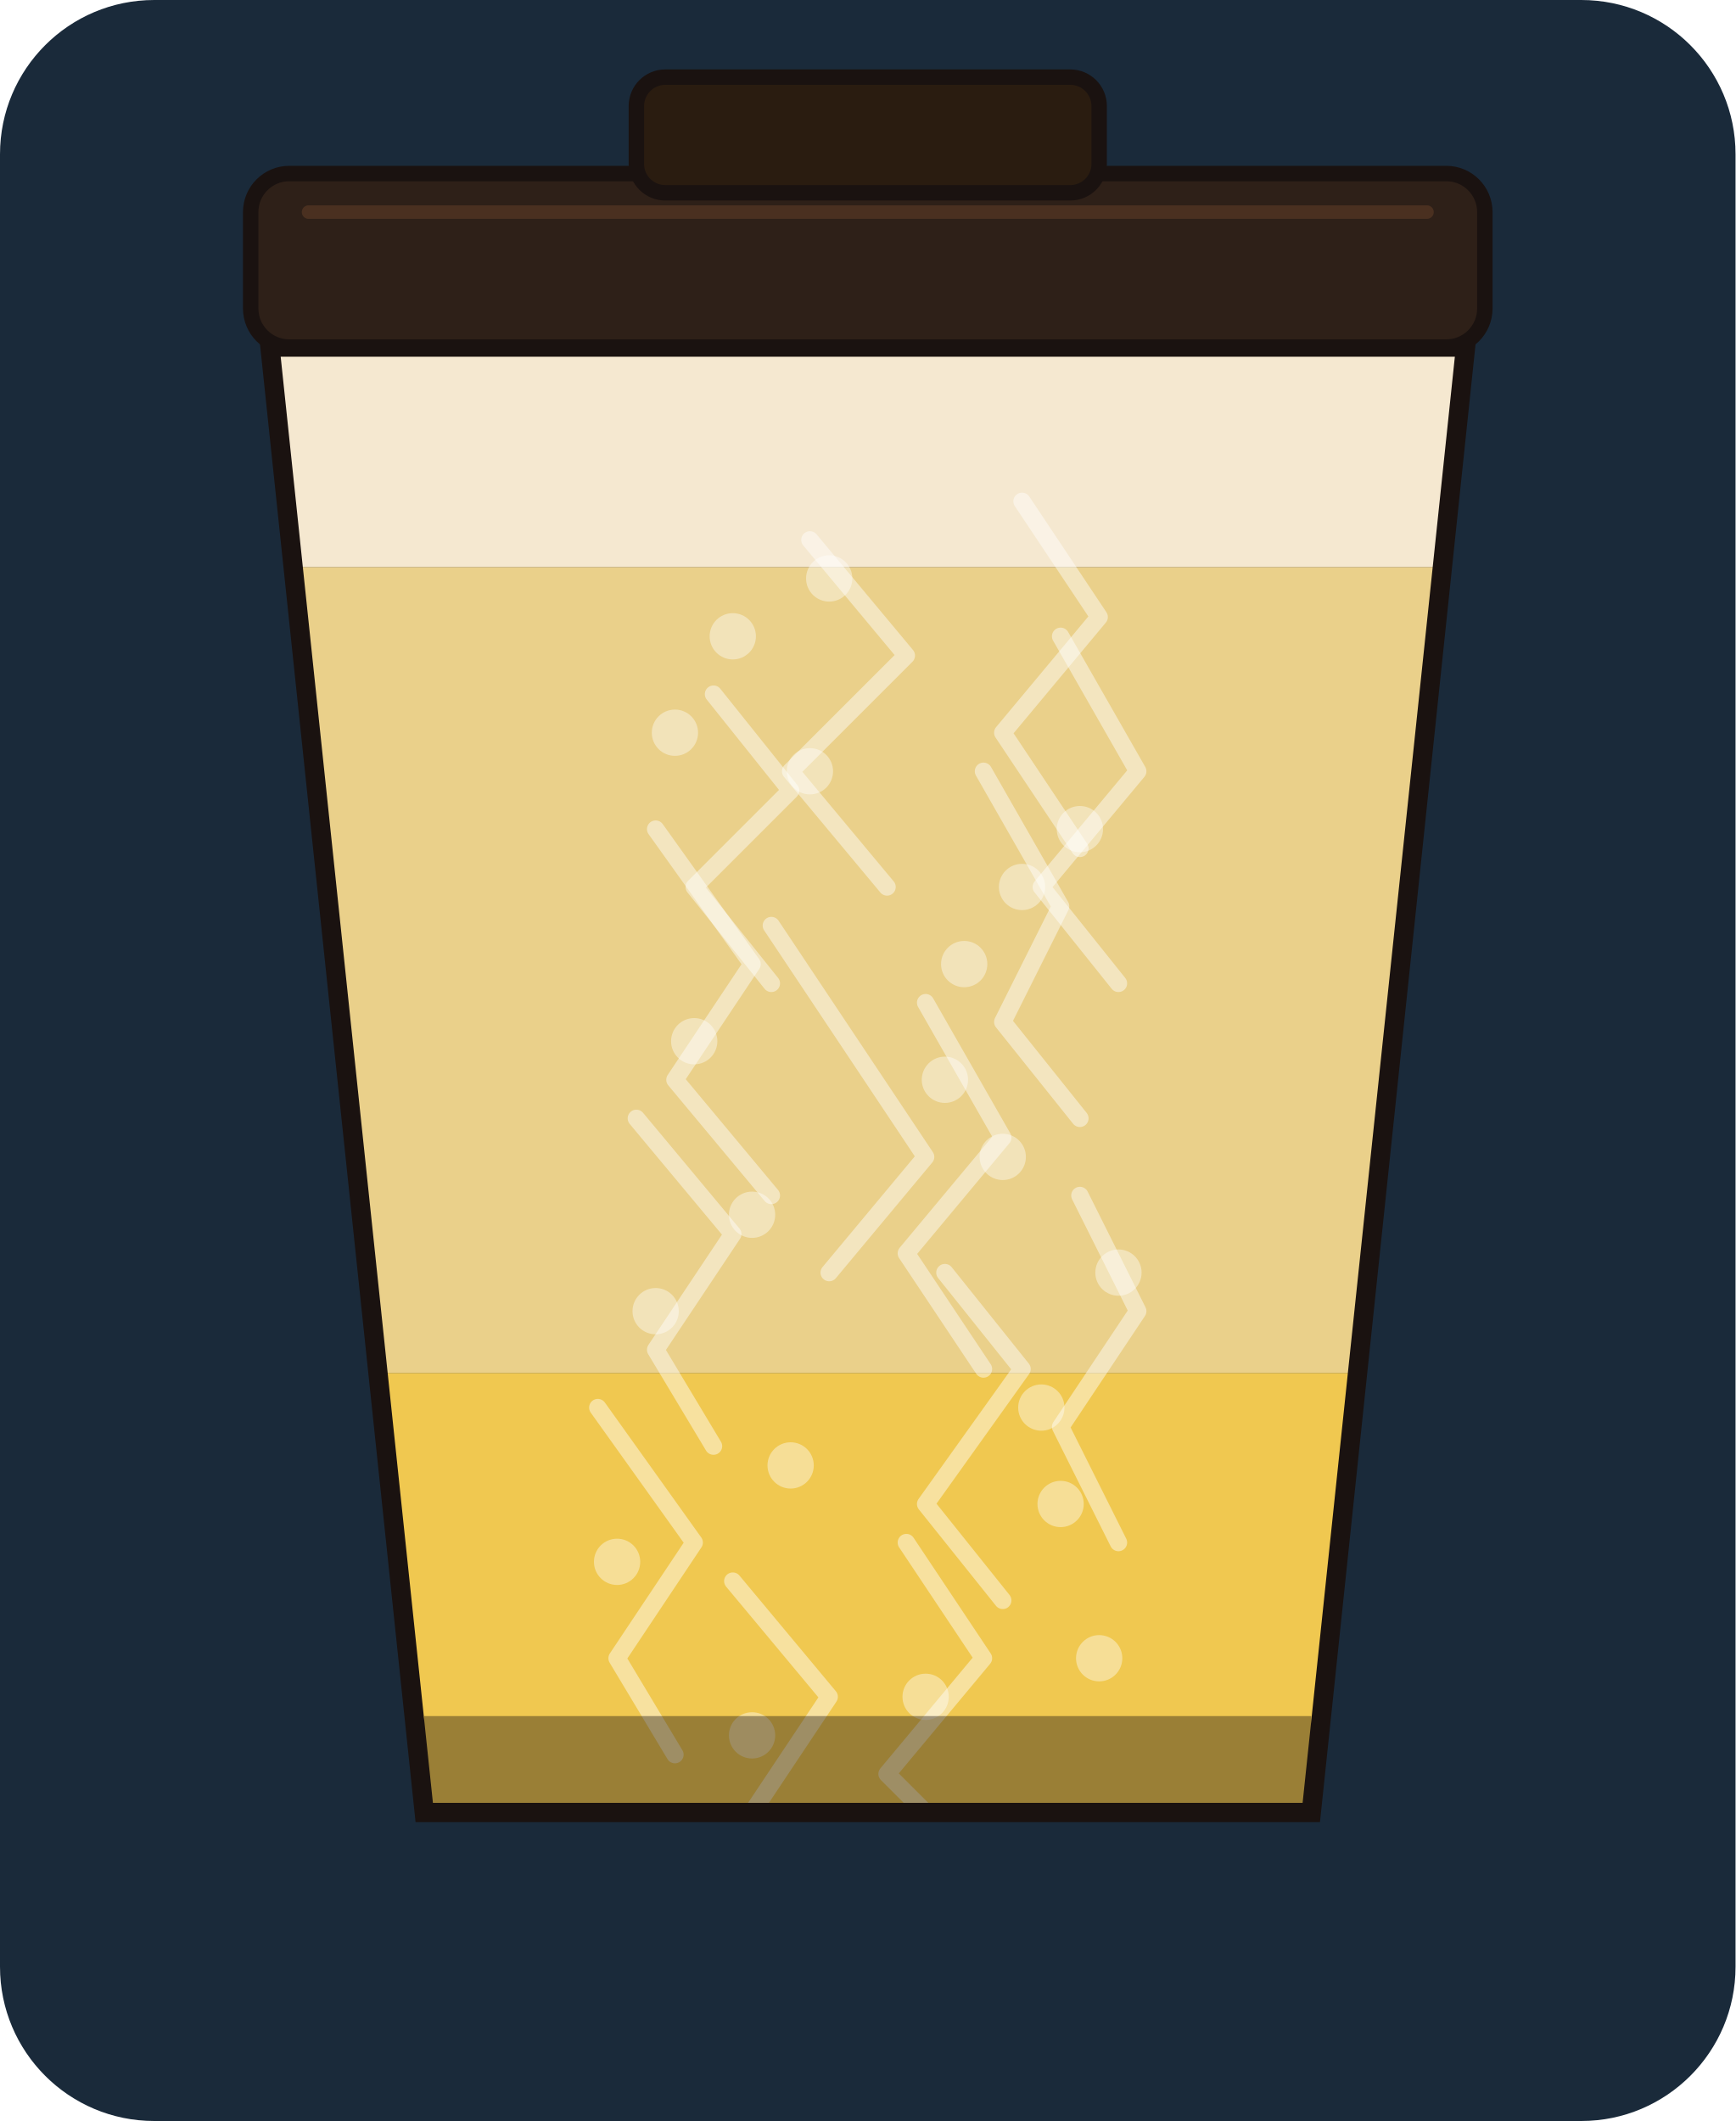
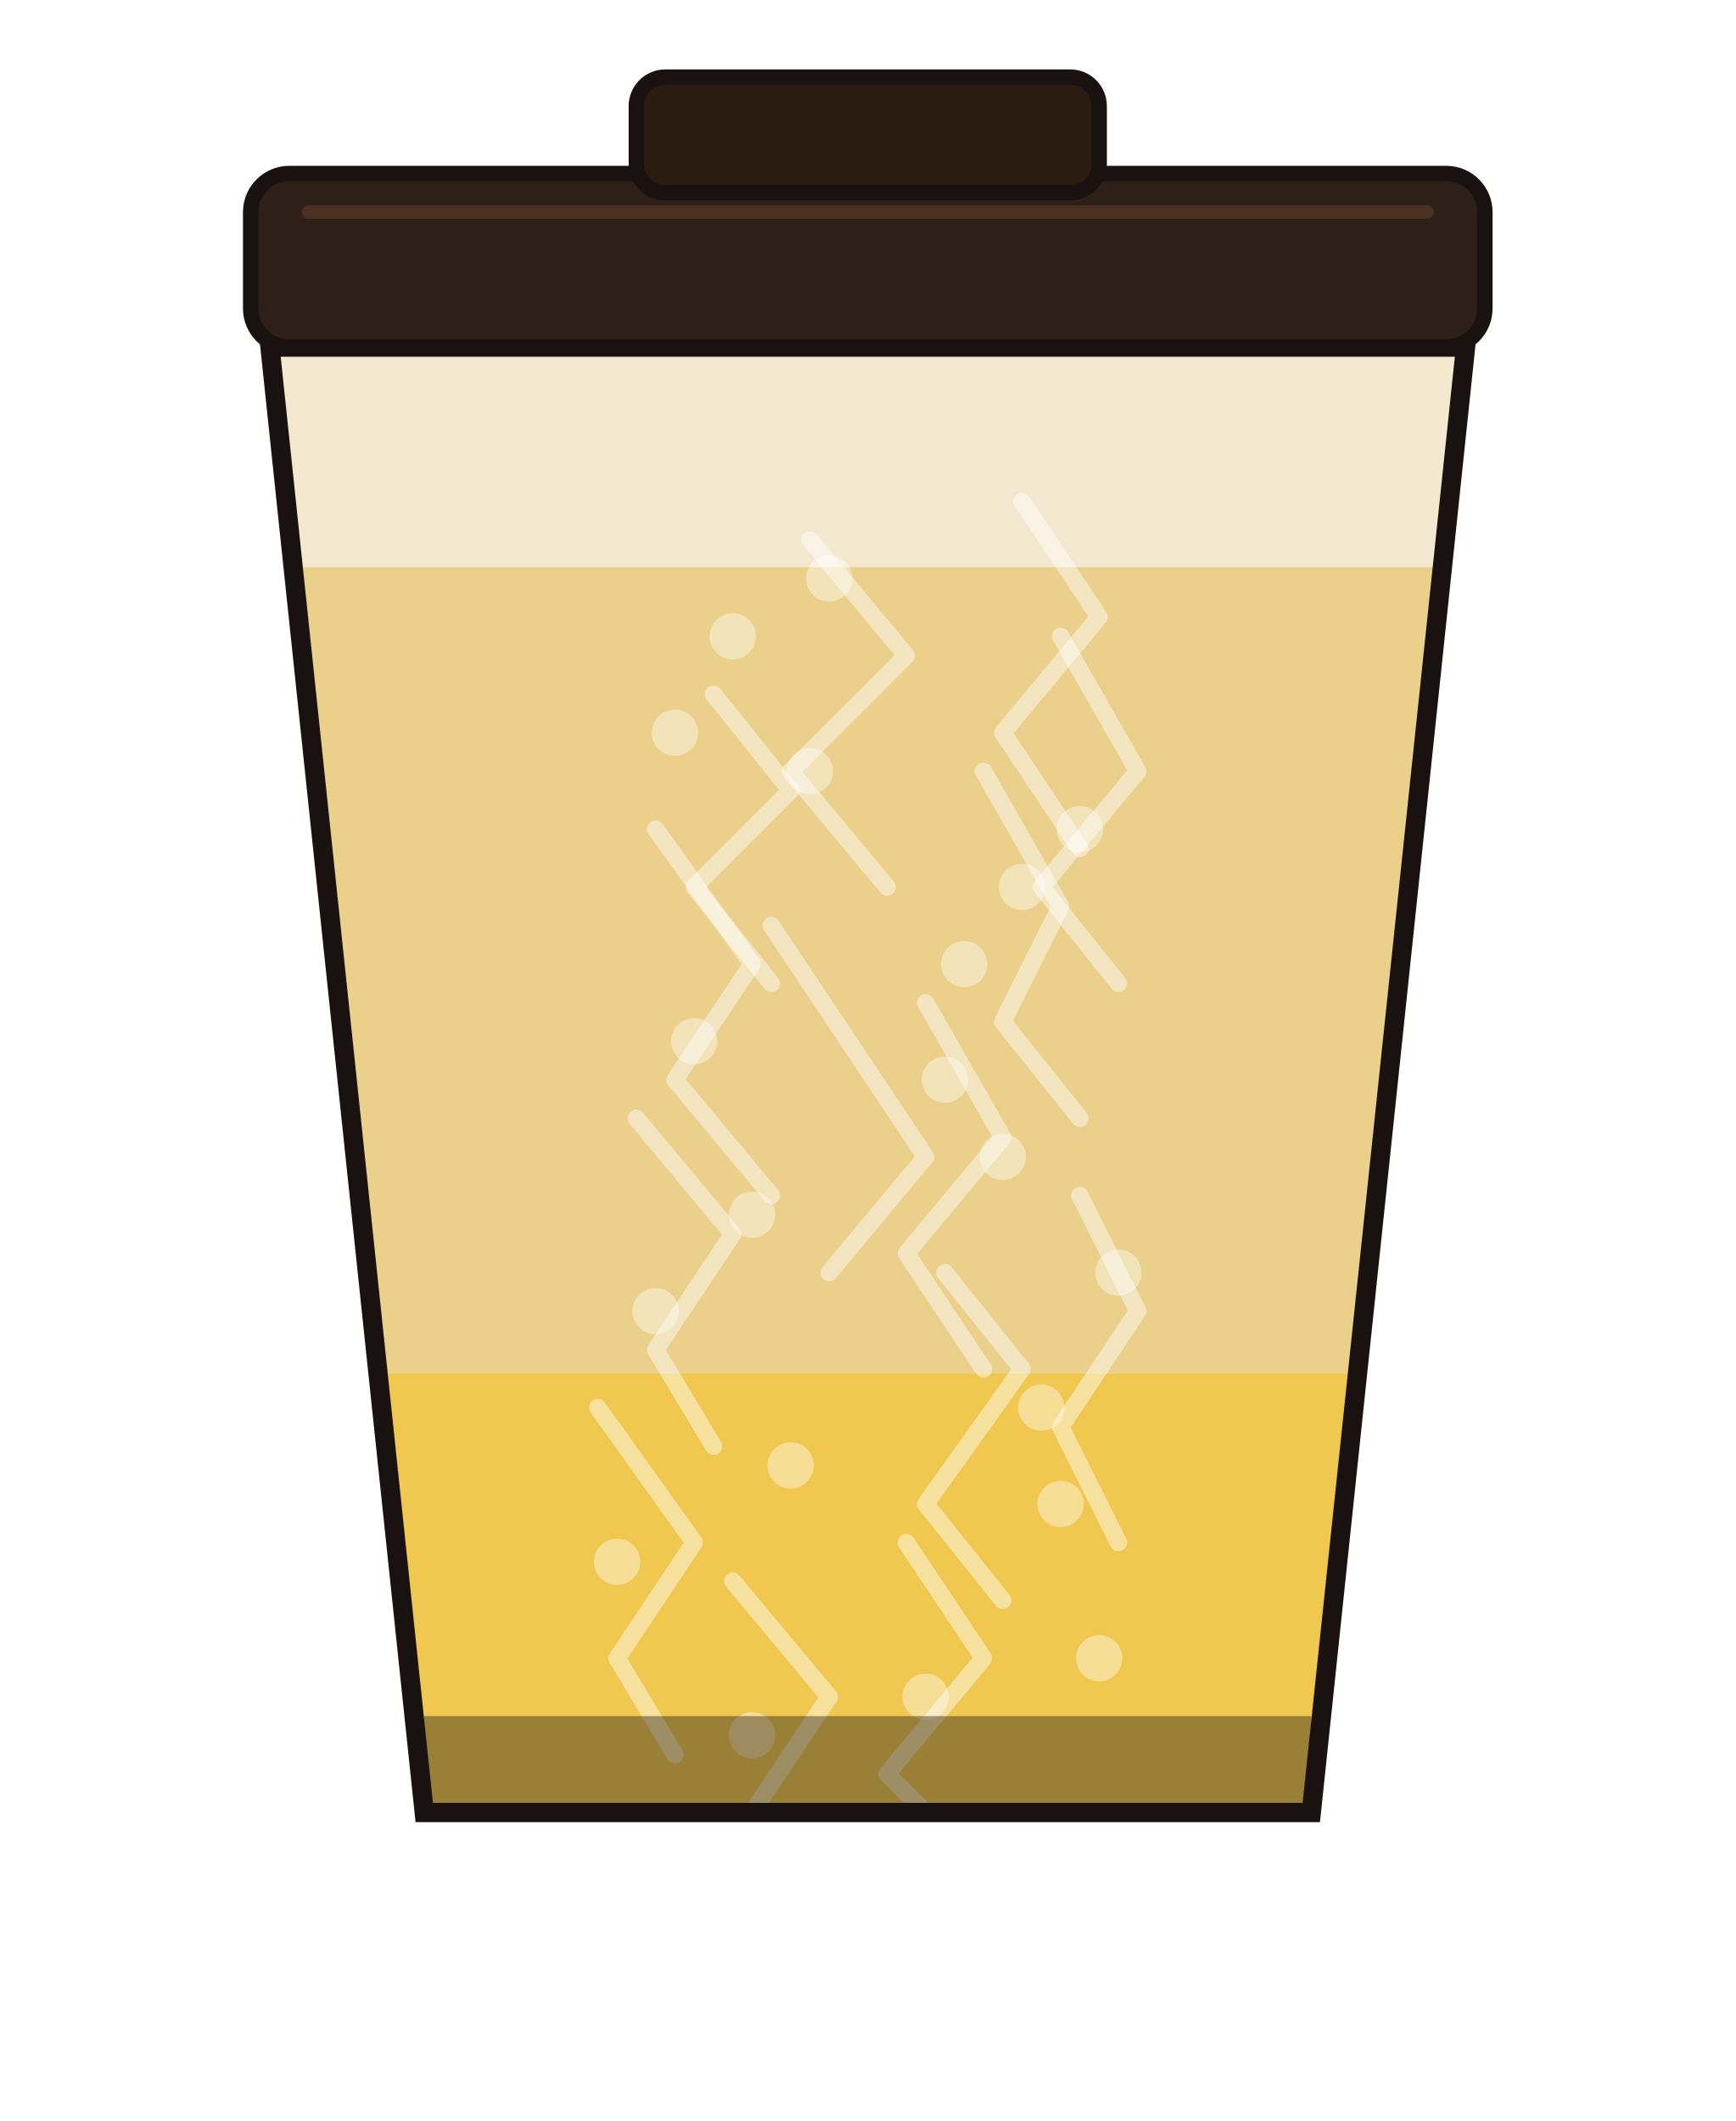
<svg xmlns="http://www.w3.org/2000/svg" width="90" height="110" viewBox="0 0 90 110">
-   <rect width="90" height="110" fill="#1a2a3a" rx="8" />
  <defs>
    <clipPath id="c_frozen_yogurt">
      <path d="M14,18 L76,18 L68,94 L22,94 Z" />
    </clipPath>
  </defs>
  <polygon points="19.6,71.2 70.4,71.2 68.0,94.0 22.0,94.0" fill="#F0C850" clip-path="url(#c_frozen_yogurt)" />
  <polygon points="15.2,29.4 74.8,29.4 70.4,71.2 19.6,71.2" fill="#EAD08A" clip-path="url(#c_frozen_yogurt)" />
  <polygon points="14.0,18.0 76.0,18.0 74.8,29.4 15.2,29.4" fill="#F5E8D0" clip-path="url(#c_frozen_yogurt)" />
  <polyline points="37.0,36.0 41.0,41.0 36.0,46.0 40.0,51.0" fill="none" stroke="rgba(255,255,255,0.45)" stroke-width="0.9" stroke-linecap="round" stroke-linejoin="round" clip-path="url(#c_frozen_yogurt)" />
  <polyline points="51.0,40.0 55.0,47.0 52.0,53.0 56.0,58.0" fill="none" stroke="rgba(255,255,255,0.45)" stroke-width="0.9" stroke-linecap="round" stroke-linejoin="round" clip-path="url(#c_frozen_yogurt)" />
  <polyline points="33.0,58.0 38.0,64.0 34.0,70.0 37.0,75.0" fill="none" stroke="rgba(255,255,255,0.45)" stroke-width="0.9" stroke-linecap="round" stroke-linejoin="round" clip-path="url(#c_frozen_yogurt)" />
  <polyline points="49.0,66.0 53.0,71.0 48.0,78.0 52.0,83.0" fill="none" stroke="rgba(255,255,255,0.45)" stroke-width="0.9" stroke-linecap="round" stroke-linejoin="round" clip-path="url(#c_frozen_yogurt)" />
  <polyline points="40.0,48.0 44.0,54.0 48.0,60.0 43.0,66.0" fill="none" stroke="rgba(255,255,255,0.45)" stroke-width="0.9" stroke-linecap="round" stroke-linejoin="round" clip-path="url(#c_frozen_yogurt)" />
  <polyline points="55.0,33.0 59.0,40.0 54.0,46.0 58.0,51.0" fill="none" stroke="rgba(255,255,255,0.45)" stroke-width="0.9" stroke-linecap="round" stroke-linejoin="round" clip-path="url(#c_frozen_yogurt)" />
  <polyline points="31.0,73.0 36.0,80.0 32.0,86.0 35.0,91.0" fill="none" stroke="rgba(255,255,255,0.45)" stroke-width="0.9" stroke-linecap="round" stroke-linejoin="round" clip-path="url(#c_frozen_yogurt)" />
  <polyline points="47.0,80.0 51.0,86.0 46.0,92.0 50.0,96.0" fill="none" stroke="rgba(255,255,255,0.45)" stroke-width="0.9" stroke-linecap="round" stroke-linejoin="round" clip-path="url(#c_frozen_yogurt)" />
  <polyline points="42.0,28.0 47.0,34.0 41.0,40.0 46.0,46.0" fill="none" stroke="rgba(255,255,255,0.45)" stroke-width="0.9" stroke-linecap="round" stroke-linejoin="round" clip-path="url(#c_frozen_yogurt)" />
  <polyline points="56.0,62.0 59.0,68.0 55.0,74.0 58.0,80.0" fill="none" stroke="rgba(255,255,255,0.45)" stroke-width="0.9" stroke-linecap="round" stroke-linejoin="round" clip-path="url(#c_frozen_yogurt)" />
  <polyline points="34.0,43.0 39.0,50.0 35.0,56.0 40.0,62.0" fill="none" stroke="rgba(255,255,255,0.45)" stroke-width="0.9" stroke-linecap="round" stroke-linejoin="round" clip-path="url(#c_frozen_yogurt)" />
  <polyline points="48.0,52.0 52.0,59.0 47.0,65.0 51.0,71.0" fill="none" stroke="rgba(255,255,255,0.45)" stroke-width="0.9" stroke-linecap="round" stroke-linejoin="round" clip-path="url(#c_frozen_yogurt)" />
  <polyline points="38.0,82.0 43.0,88.0 39.0,94.0 44.0,98.0" fill="none" stroke="rgba(255,255,255,0.45)" stroke-width="0.9" stroke-linecap="round" stroke-linejoin="round" clip-path="url(#c_frozen_yogurt)" />
  <polyline points="53.0,26.0 57.0,32.0 52.0,38.0 56.0,44.0" fill="none" stroke="rgba(255,255,255,0.45)" stroke-width="0.9" stroke-linecap="round" stroke-linejoin="round" clip-path="url(#c_frozen_yogurt)" />
  <circle cx="35.0" cy="38.0" r="1.2" fill="rgba(255,255,255,0.4)" clip-path="url(#c_frozen_yogurt)" />
  <circle cx="50.0" cy="50.0" r="1.2" fill="rgba(255,255,255,0.4)" clip-path="url(#c_frozen_yogurt)" />
  <circle cx="39.0" cy="63.0" r="1.2" fill="rgba(255,255,255,0.4)" clip-path="url(#c_frozen_yogurt)" />
  <circle cx="54.0" cy="73.0" r="1.2" fill="rgba(255,255,255,0.4)" clip-path="url(#c_frozen_yogurt)" />
  <circle cx="32.0" cy="81.0" r="1.2" fill="rgba(255,255,255,0.4)" clip-path="url(#c_frozen_yogurt)" />
  <circle cx="48.0" cy="88.0" r="1.2" fill="rgba(255,255,255,0.4)" clip-path="url(#c_frozen_yogurt)" />
  <circle cx="56.0" cy="43.0" r="1.2" fill="rgba(255,255,255,0.4)" clip-path="url(#c_frozen_yogurt)" />
  <circle cx="41.0" cy="76.0" r="1.2" fill="rgba(255,255,255,0.4)" clip-path="url(#c_frozen_yogurt)" />
  <circle cx="52.0" cy="60.0" r="1.2" fill="rgba(255,255,255,0.4)" clip-path="url(#c_frozen_yogurt)" />
  <circle cx="36.0" cy="54.0" r="1.2" fill="rgba(255,255,255,0.4)" clip-path="url(#c_frozen_yogurt)" />
  <circle cx="57.0" cy="86.0" r="1.2" fill="rgba(255,255,255,0.4)" clip-path="url(#c_frozen_yogurt)" />
  <circle cx="38.0" cy="33.0" r="1.2" fill="rgba(255,255,255,0.4)" clip-path="url(#c_frozen_yogurt)" />
  <circle cx="43.0" cy="30.0" r="1.2" fill="rgba(255,255,255,0.4)" clip-path="url(#c_frozen_yogurt)" />
  <circle cx="53.0" cy="46.0" r="1.2" fill="rgba(255,255,255,0.4)" clip-path="url(#c_frozen_yogurt)" />
  <circle cx="34.0" cy="68.0" r="1.2" fill="rgba(255,255,255,0.4)" clip-path="url(#c_frozen_yogurt)" />
  <circle cx="49.0" cy="56.0" r="1.2" fill="rgba(255,255,255,0.4)" clip-path="url(#c_frozen_yogurt)" />
  <circle cx="58.0" cy="66.0" r="1.2" fill="rgba(255,255,255,0.4)" clip-path="url(#c_frozen_yogurt)" />
  <circle cx="39.0" cy="90.0" r="1.2" fill="rgba(255,255,255,0.4)" clip-path="url(#c_frozen_yogurt)" />
  <circle cx="55.0" cy="78.0" r="1.2" fill="rgba(255,255,255,0.4)" clip-path="url(#c_frozen_yogurt)" />
  <circle cx="42.0" cy="40.0" r="1.2" fill="rgba(255,255,255,0.4)" clip-path="url(#c_frozen_yogurt)" />
  <path d="M14,18 L76,18 L68,94 L22,94 Z" fill="none" stroke="#1a1210" stroke-width="1" />
  <rect x="22" y="89" width="46" height="5" fill="#1a1210" opacity="0.4" clip-path="url(#c_frozen_yogurt)" />
  <rect x="13" y="9" width="64" height="9" rx="2" fill="#2e2018" stroke="#1a1210" stroke-width="0.8" />
  <line x1="16" y1="11" x2="74" y2="11" stroke="#4a3020" stroke-width="0.7" stroke-linecap="round" />
  <rect x="33" y="4" width="24" height="6" rx="1.5" fill="#2a1c10" stroke="#1a1210" stroke-width="0.8" />
</svg>
